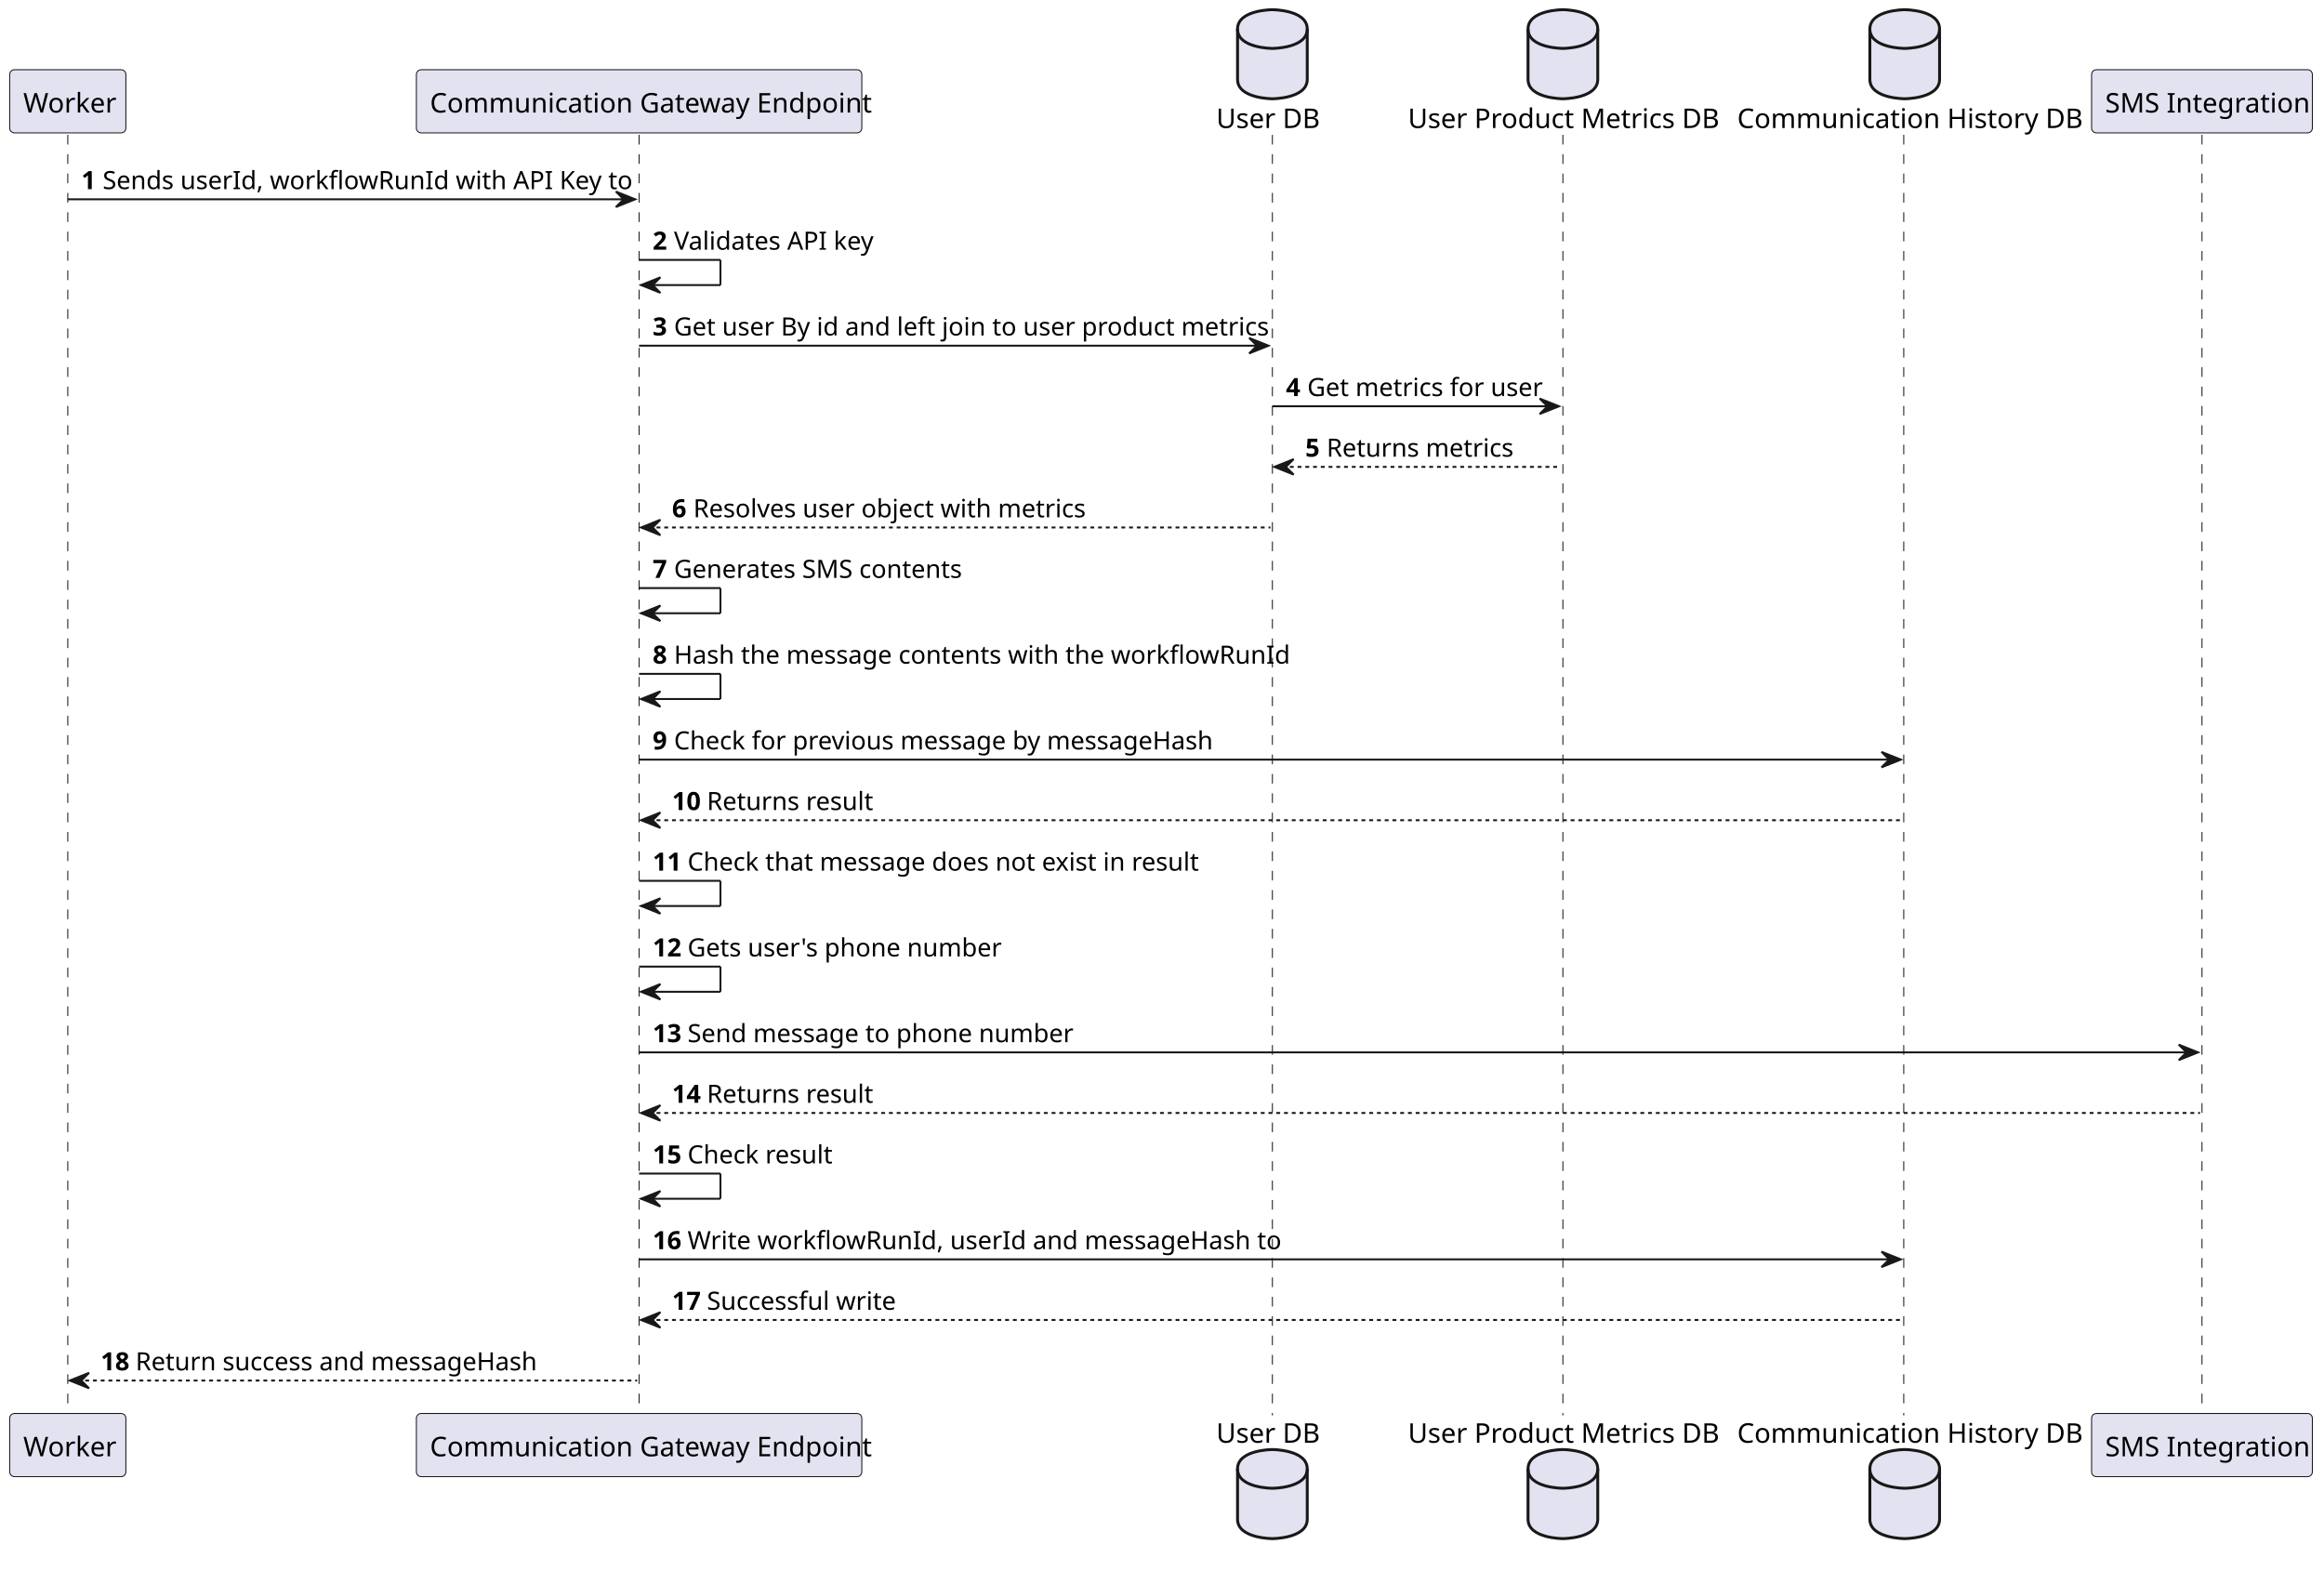
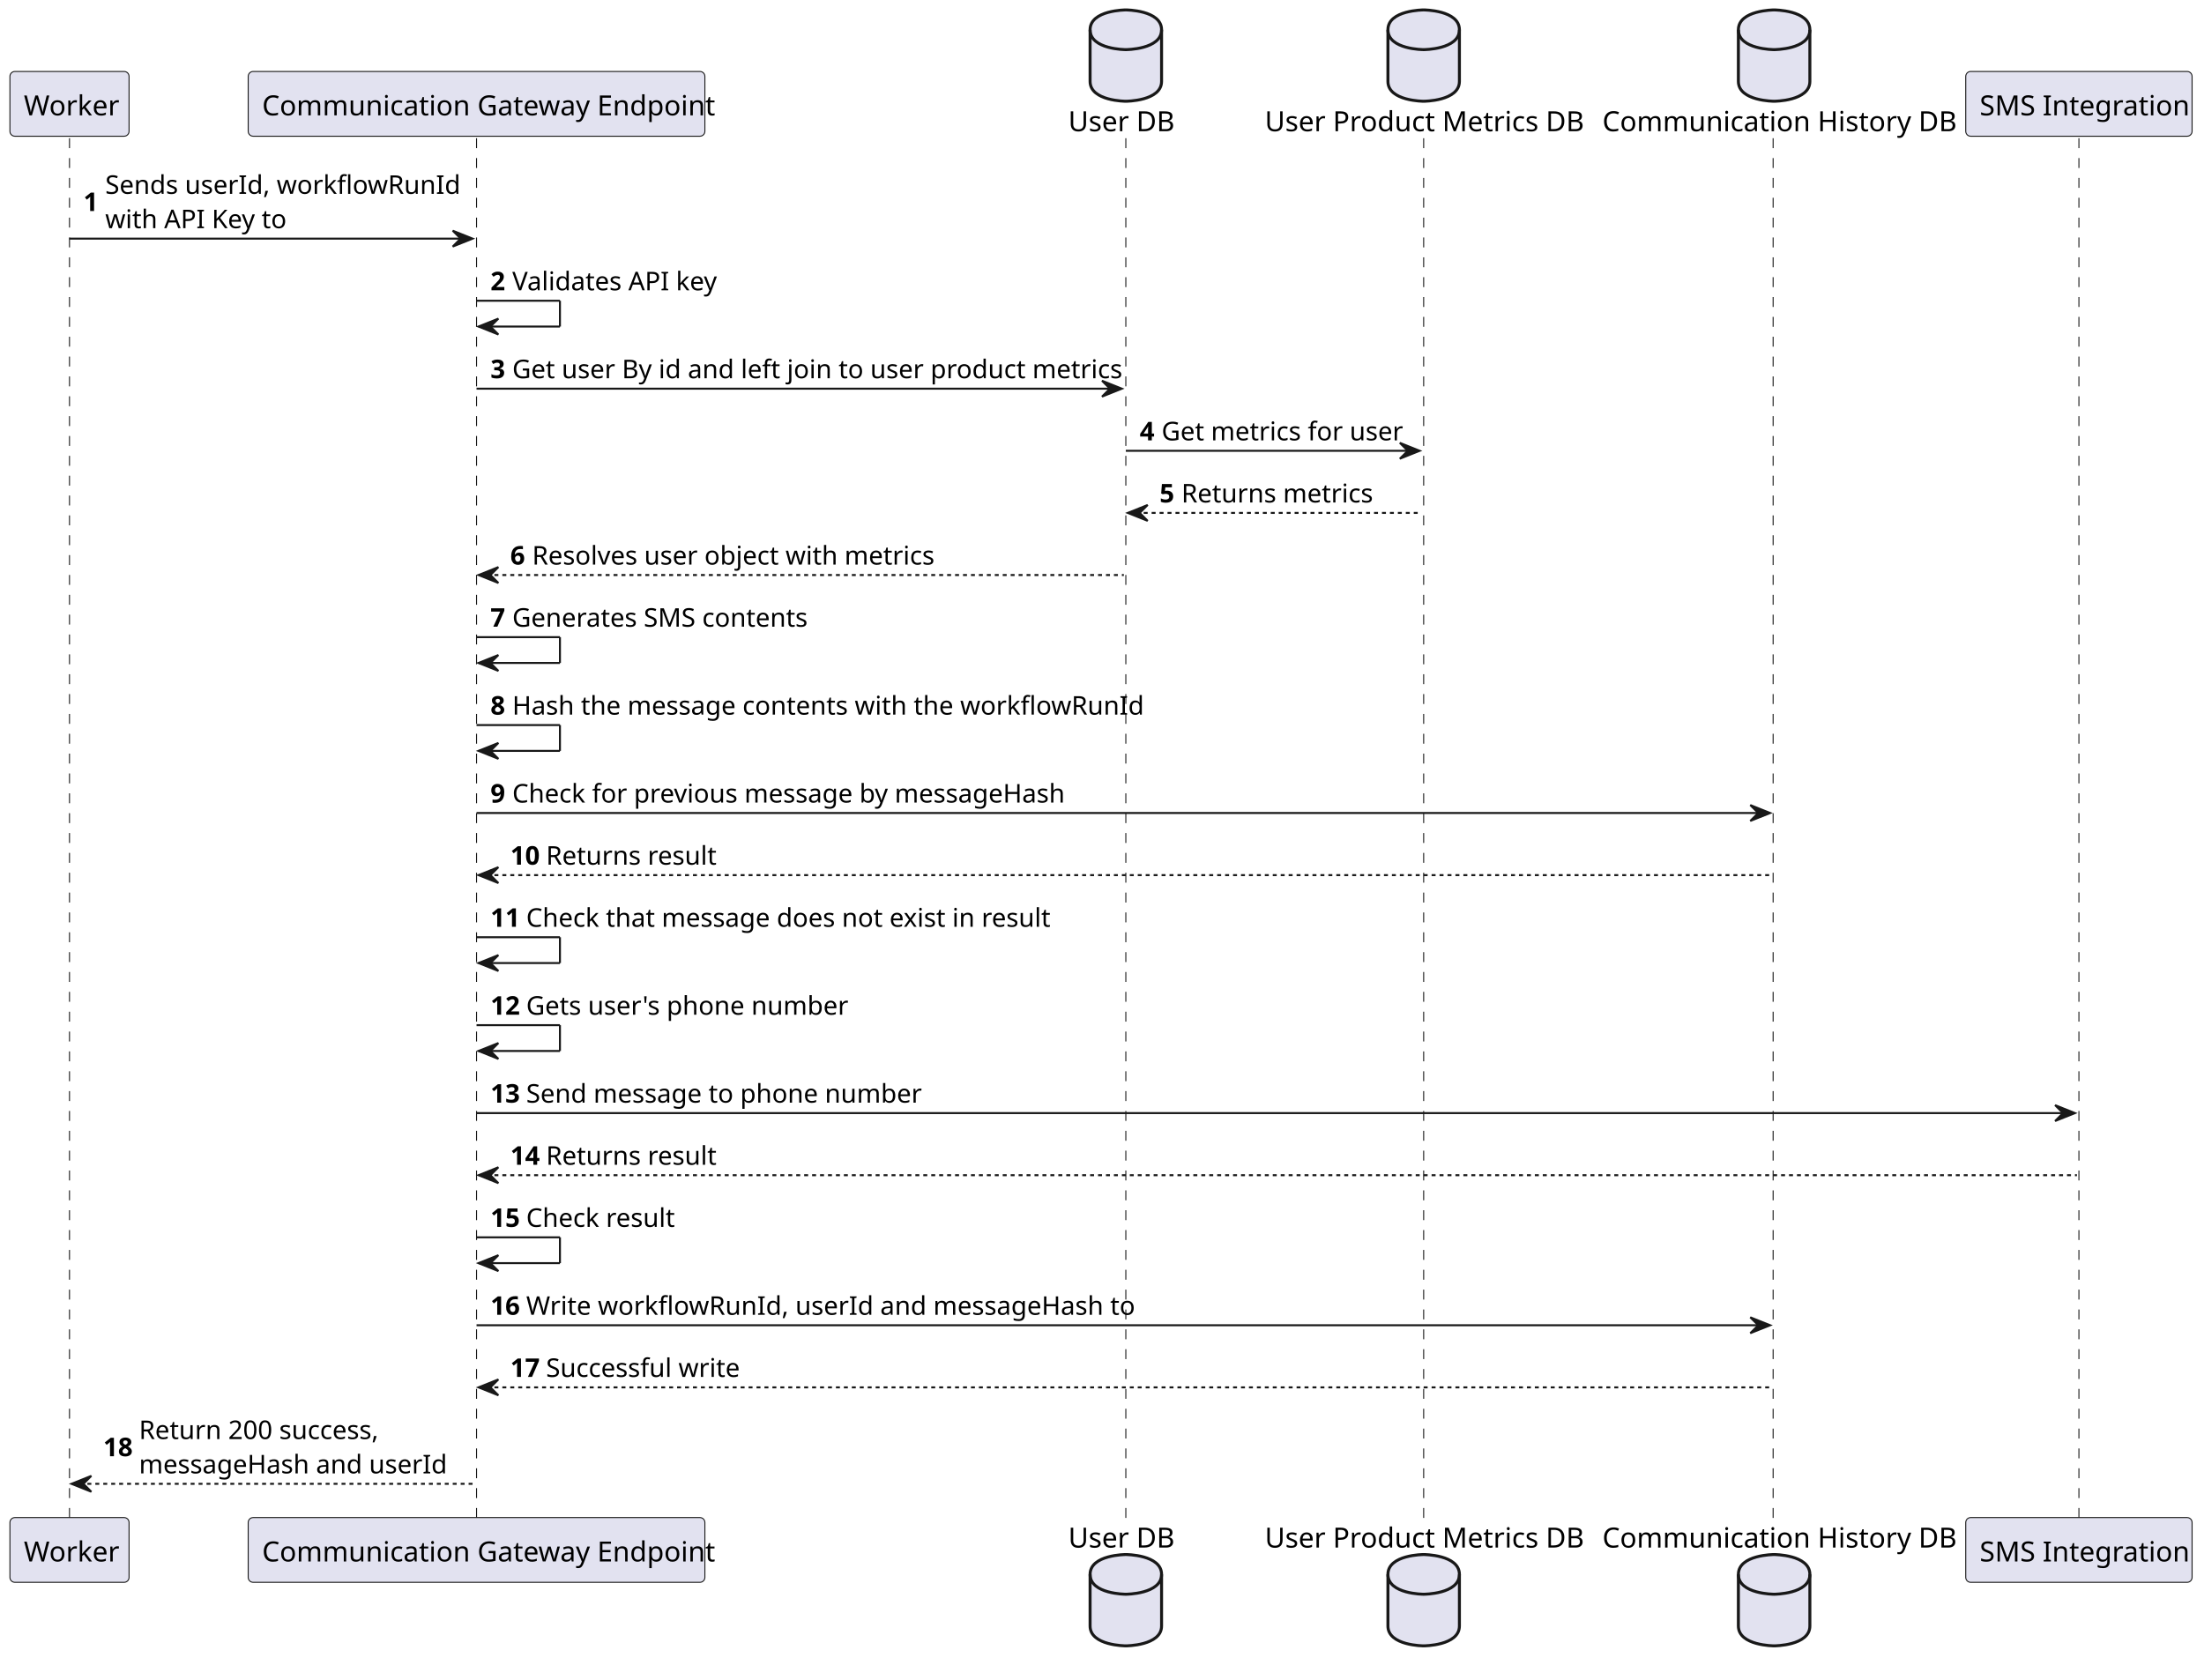
- <svg xmlns="http://www.w3.org/2000/svg" contentStyleType="text/css" height="811px" preserveAspectRatio="none" style="width:1200px;height:811px;background:#FFFFFF;" version="1.1" viewBox="0 0 1200 811" width="1200px" zoomAndPan="magnify">
+ <svg xmlns="http://www.w3.org/2000/svg" contentStyleType="text/css" height="846px" preserveAspectRatio="none" style="width:1110px;height:846px;background:#FFFFFF;" version="1.1" viewBox="0 0 1110 846" width="1110px" zoomAndPan="magnify">
  <defs />
  <g>
-     <line style="stroke:#181818;stroke-width:0.5;stroke-dasharray:5.0,5.0;" x1="35" x2="35" y1="69.621" y2="730.859" />
-     <line style="stroke:#181818;stroke-width:0.5;stroke-dasharray:5.0,5.0;" x1="330" x2="330" y1="69.621" y2="730.859" />
-     <line style="stroke:#181818;stroke-width:0.5;stroke-dasharray:5.0,5.0;" x1="657" x2="657" y1="69.621" y2="730.859" />
-     <line style="stroke:#181818;stroke-width:0.5;stroke-dasharray:5.0,5.0;" x1="807" x2="807" y1="69.621" y2="730.859" />
-     <line style="stroke:#181818;stroke-width:0.5;stroke-dasharray:5.0,5.0;" x1="983" x2="983" y1="69.621" y2="730.859" />
-     <line style="stroke:#181818;stroke-width:0.5;stroke-dasharray:5.0,5.0;" x1="1137" x2="1137" y1="69.621" y2="730.859" />
+     <line style="stroke:#181818;stroke-width:0.5;stroke-dasharray:5.0,5.0;" x1="35" x2="35" y1="69.621" y2="765.441" />
+     <line style="stroke:#181818;stroke-width:0.5;stroke-dasharray:5.0,5.0;" x1="240" x2="240" y1="69.621" y2="765.441" />
+     <line style="stroke:#181818;stroke-width:0.5;stroke-dasharray:5.0,5.0;" x1="567" x2="567" y1="69.621" y2="765.441" />
+     <line style="stroke:#181818;stroke-width:0.5;stroke-dasharray:5.0,5.0;" x1="717" x2="717" y1="69.621" y2="765.441" />
+     <line style="stroke:#181818;stroke-width:0.5;stroke-dasharray:5.0,5.0;" x1="893" x2="893" y1="69.621" y2="765.441" />
+     <line style="stroke:#181818;stroke-width:0.5;stroke-dasharray:5.0,5.0;" x1="1047" x2="1047" y1="69.621" y2="765.441" />
    <rect fill="#E2E2F0" height="32.621" rx="2.5" ry="2.5" style="stroke:#181818;stroke-width:0.5;" width="60" x="5" y="36" />
    <text fill="#000000" font-family="sans-serif" font-size="14" lengthAdjust="spacing" textLength="46" x="12" y="58.107">Worker</text>
-     <rect fill="#E2E2F0" height="32.621" rx="2.5" ry="2.5" style="stroke:#181818;stroke-width:0.5;" width="60" x="5" y="729.859" />
-     <text fill="#000000" font-family="sans-serif" font-size="14" lengthAdjust="spacing" textLength="46" x="12" y="751.967">Worker</text>
-     <rect fill="#E2E2F0" height="32.621" rx="2.5" ry="2.5" style="stroke:#181818;stroke-width:0.5;" width="230" x="215" y="36" />
-     <text fill="#000000" font-family="sans-serif" font-size="14" lengthAdjust="spacing" textLength="216" x="222" y="58.107">Communication Gateway Endpoint</text>
-     <rect fill="#E2E2F0" height="32.621" rx="2.5" ry="2.5" style="stroke:#181818;stroke-width:0.5;" width="230" x="215" y="729.859" />
-     <text fill="#000000" font-family="sans-serif" font-size="14" lengthAdjust="spacing" textLength="216" x="222" y="751.967">Communication Gateway Endpoint</text>
-     <text fill="#000000" font-family="sans-serif" font-size="14" lengthAdjust="spacing" textLength="52" x="628" y="66.107">User DB</text>
-     <path d="M639,15 C639,5 657,5 657,5 C657,5 675,5 675,15 L675,41 C675,51 657,51 657,51 C657,51 639,51 639,41 L639,15 " fill="#E2E2F0" style="stroke:#181818;stroke-width:1.5;" />
-     <path d="M639,15 C639,25 657,25 657,25 C657,25 675,25 675,15 " fill="none" style="stroke:#181818;stroke-width:1.5;" />
-     <text fill="#000000" font-family="sans-serif" font-size="14" lengthAdjust="spacing" textLength="52" x="628" y="744.967">User DB</text>
-     <path d="M639,758.481 C639,748.481 657,748.481 657,748.481 C657,748.481 675,748.481 675,758.481 L675,784.481 C675,794.481 657,794.481 657,794.481 C657,794.481 639,794.481 639,784.481 L639,758.481 " fill="#E2E2F0" style="stroke:#181818;stroke-width:1.5;" />
-     <path d="M639,758.481 C639,768.481 657,768.481 657,768.481 C657,768.481 675,768.481 675,758.481 " fill="none" style="stroke:#181818;stroke-width:1.5;" />
-     <text fill="#000000" font-family="sans-serif" font-size="14" lengthAdjust="spacing" textLength="154" x="727" y="66.107">User Product Metrics DB</text>
-     <path d="M789,15 C789,5 807,5 807,5 C807,5 825,5 825,15 L825,41 C825,51 807,51 807,51 C807,51 789,51 789,41 L789,15 " fill="#E2E2F0" style="stroke:#181818;stroke-width:1.5;" />
-     <path d="M789,15 C789,25 807,25 807,25 C807,25 825,25 825,15 " fill="none" style="stroke:#181818;stroke-width:1.5;" />
-     <text fill="#000000" font-family="sans-serif" font-size="14" lengthAdjust="spacing" textLength="154" x="727" y="744.967">User Product Metrics DB</text>
-     <path d="M789,758.481 C789,748.481 807,748.481 807,748.481 C807,748.481 825,748.481 825,758.481 L825,784.481 C825,794.481 807,794.481 807,794.481 C807,794.481 789,794.481 789,784.481 L789,758.481 " fill="#E2E2F0" style="stroke:#181818;stroke-width:1.5;" />
-     <path d="M789,758.481 C789,768.481 807,768.481 807,768.481 C807,768.481 825,768.481 825,758.481 " fill="none" style="stroke:#181818;stroke-width:1.5;" />
-     <text fill="#000000" font-family="sans-serif" font-size="14" lengthAdjust="spacing" textLength="167" x="897" y="66.107">Communication History DB</text>
-     <path d="M965.5,15 C965.5,5 983.5,5 983.5,5 C983.5,5 1001.5,5 1001.5,15 L1001.5,41 C1001.5,51 983.5,51 983.5,51 C983.5,51 965.5,51 965.5,41 L965.5,15 " fill="#E2E2F0" style="stroke:#181818;stroke-width:1.5;" />
-     <path d="M965.5,15 C965.5,25 983.5,25 983.5,25 C983.5,25 1001.5,25 1001.5,15 " fill="none" style="stroke:#181818;stroke-width:1.5;" />
-     <text fill="#000000" font-family="sans-serif" font-size="14" lengthAdjust="spacing" textLength="167" x="897" y="744.967">Communication History DB</text>
-     <path d="M965.5,758.481 C965.5,748.481 983.5,748.481 983.5,748.481 C983.5,748.481 1001.5,748.481 1001.5,758.481 L1001.5,784.481 C1001.5,794.481 983.5,794.481 983.5,794.481 C983.5,794.481 965.5,794.481 965.5,784.481 L965.5,758.481 " fill="#E2E2F0" style="stroke:#181818;stroke-width:1.5;" />
-     <path d="M965.5,758.481 C965.5,768.481 983.5,768.481 983.5,768.481 C983.5,768.481 1001.5,768.481 1001.5,758.481 " fill="none" style="stroke:#181818;stroke-width:1.5;" />
-     <rect fill="#E2E2F0" height="32.621" rx="2.5" ry="2.5" style="stroke:#181818;stroke-width:0.5;" width="114" x="1080" y="36" />
-     <text fill="#000000" font-family="sans-serif" font-size="14" lengthAdjust="spacing" textLength="100" x="1087" y="58.107">SMS Integration</text>
-     <rect fill="#E2E2F0" height="32.621" rx="2.5" ry="2.5" style="stroke:#181818;stroke-width:0.5;" width="114" x="1080" y="729.859" />
-     <text fill="#000000" font-family="sans-serif" font-size="14" lengthAdjust="spacing" textLength="100" x="1087" y="751.967">SMS Integration</text>
-     <polygon fill="#181818" points="318,98.912,328,102.912,318,106.912,322,102.912" style="stroke:#181818;stroke-width:1.0;" />
-     <line style="stroke:#181818;stroke-width:1.0;" x1="35" x2="324" y1="102.912" y2="102.912" />
-     <text fill="#000000" font-family="sans-serif" font-size="13" font-weight="bold" lengthAdjust="spacing" textLength="7" x="42" y="97.649">1</text>
-     <text fill="#000000" font-family="sans-serif" font-size="13" lengthAdjust="spacing" textLength="260" x="53" y="97.649">Sends userId, workflowRunId with API Key to</text>
-     <line style="stroke:#181818;stroke-width:1.0;" x1="330" x2="372" y1="134.203" y2="134.203" />
-     <line style="stroke:#181818;stroke-width:1.0;" x1="372" x2="372" y1="134.203" y2="147.203" />
-     <line style="stroke:#181818;stroke-width:1.0;" x1="331" x2="372" y1="147.203" y2="147.203" />
-     <polygon fill="#181818" points="341,143.203,331,147.203,341,151.203,337,147.203" style="stroke:#181818;stroke-width:1.0;" />
-     <text fill="#000000" font-family="sans-serif" font-size="13" font-weight="bold" lengthAdjust="spacing" textLength="7" x="337" y="128.94">2</text>
-     <text fill="#000000" font-family="sans-serif" font-size="13" lengthAdjust="spacing" textLength="104" x="348" y="128.94">Validates API key</text>
-     <polygon fill="#181818" points="645,174.494,655,178.494,645,182.494,649,178.494" style="stroke:#181818;stroke-width:1.0;" />
-     <line style="stroke:#181818;stroke-width:1.0;" x1="330" x2="651" y1="178.494" y2="178.494" />
-     <text fill="#000000" font-family="sans-serif" font-size="13" font-weight="bold" lengthAdjust="spacing" textLength="7" x="337" y="173.231">3</text>
-     <text fill="#000000" font-family="sans-serif" font-size="13" lengthAdjust="spacing" textLength="292" x="348" y="173.231">Get user By id and left join to user product metrics</text>
-     <polygon fill="#181818" points="795,205.785,805,209.785,795,213.785,799,209.785" style="stroke:#181818;stroke-width:1.0;" />
-     <line style="stroke:#181818;stroke-width:1.0;" x1="657" x2="801" y1="209.785" y2="209.785" />
-     <text fill="#000000" font-family="sans-serif" font-size="13" font-weight="bold" lengthAdjust="spacing" textLength="7" x="664" y="204.523">4</text>
-     <text fill="#000000" font-family="sans-serif" font-size="13" lengthAdjust="spacing" textLength="115" x="675" y="204.523">Get metrics for user</text>
-     <polygon fill="#181818" points="668,237.076,658,241.076,668,245.076,664,241.076" style="stroke:#181818;stroke-width:1.0;" />
-     <line style="stroke:#181818;stroke-width:1.0;stroke-dasharray:2.0,2.0;" x1="662" x2="806" y1="241.076" y2="241.076" />
-     <text fill="#000000" font-family="sans-serif" font-size="13" font-weight="bold" lengthAdjust="spacing" textLength="7" x="674" y="235.814">5</text>
-     <text fill="#000000" font-family="sans-serif" font-size="13" lengthAdjust="spacing" textLength="92" x="685" y="235.814">Returns metrics</text>
-     <polygon fill="#181818" points="341,268.367,331,272.367,341,276.367,337,272.367" style="stroke:#181818;stroke-width:1.0;" />
-     <line style="stroke:#181818;stroke-width:1.0;stroke-dasharray:2.0,2.0;" x1="335" x2="656" y1="272.367" y2="272.367" />
-     <text fill="#000000" font-family="sans-serif" font-size="13" font-weight="bold" lengthAdjust="spacing" textLength="7" x="347" y="267.104">6</text>
-     <text fill="#000000" font-family="sans-serif" font-size="13" lengthAdjust="spacing" textLength="194" x="358" y="267.104">Resolves user object with metrics</text>
-     <line style="stroke:#181818;stroke-width:1.0;" x1="330" x2="372" y1="303.658" y2="303.658" />
-     <line style="stroke:#181818;stroke-width:1.0;" x1="372" x2="372" y1="303.658" y2="316.658" />
-     <line style="stroke:#181818;stroke-width:1.0;" x1="331" x2="372" y1="316.658" y2="316.658" />
-     <polygon fill="#181818" points="341,312.658,331,316.658,341,320.658,337,316.658" style="stroke:#181818;stroke-width:1.0;" />
-     <text fill="#000000" font-family="sans-serif" font-size="13" font-weight="bold" lengthAdjust="spacing" textLength="7" x="337" y="298.396">7</text>
-     <text fill="#000000" font-family="sans-serif" font-size="13" lengthAdjust="spacing" textLength="147" x="348" y="298.396">Generates SMS contents</text>
-     <line style="stroke:#181818;stroke-width:1.0;" x1="330" x2="372" y1="347.949" y2="347.949" />
-     <line style="stroke:#181818;stroke-width:1.0;" x1="372" x2="372" y1="347.949" y2="360.949" />
-     <line style="stroke:#181818;stroke-width:1.0;" x1="331" x2="372" y1="360.949" y2="360.949" />
-     <polygon fill="#181818" points="341,356.949,331,360.949,341,364.949,337,360.949" style="stroke:#181818;stroke-width:1.0;" />
-     <text fill="#000000" font-family="sans-serif" font-size="13" font-weight="bold" lengthAdjust="spacing" textLength="7" x="337" y="342.687">8</text>
-     <text fill="#000000" font-family="sans-serif" font-size="13" lengthAdjust="spacing" textLength="298" x="348" y="342.687">Hash the message contents with the workflowRunId</text>
-     <polygon fill="#181818" points="971.5,388.24,981.5,392.24,971.5,396.24,975.5,392.24" style="stroke:#181818;stroke-width:1.0;" />
-     <line style="stroke:#181818;stroke-width:1.0;" x1="330" x2="977.5" y1="392.24" y2="392.24" />
-     <text fill="#000000" font-family="sans-serif" font-size="13" font-weight="bold" lengthAdjust="spacing" textLength="7" x="337" y="386.978">9</text>
-     <text fill="#000000" font-family="sans-serif" font-size="13" lengthAdjust="spacing" textLength="268" x="348" y="386.978">Check for previous message by messageHash</text>
-     <polygon fill="#181818" points="341,419.531,331,423.531,341,427.531,337,423.531" style="stroke:#181818;stroke-width:1.0;" />
-     <line style="stroke:#181818;stroke-width:1.0;stroke-dasharray:2.0,2.0;" x1="335" x2="982.5" y1="423.531" y2="423.531" />
-     <text fill="#000000" font-family="sans-serif" font-size="13" font-weight="bold" lengthAdjust="spacing" textLength="14" x="347" y="418.269">10</text>
-     <text fill="#000000" font-family="sans-serif" font-size="13" lengthAdjust="spacing" textLength="81" x="365" y="418.269">Returns result</text>
-     <line style="stroke:#181818;stroke-width:1.0;" x1="330" x2="372" y1="454.822" y2="454.822" />
-     <line style="stroke:#181818;stroke-width:1.0;" x1="372" x2="372" y1="454.822" y2="467.822" />
-     <line style="stroke:#181818;stroke-width:1.0;" x1="331" x2="372" y1="467.822" y2="467.822" />
-     <polygon fill="#181818" points="341,463.822,331,467.822,341,471.822,337,467.822" style="stroke:#181818;stroke-width:1.0;" />
-     <text fill="#000000" font-family="sans-serif" font-size="13" font-weight="bold" lengthAdjust="spacing" textLength="14" x="337" y="449.56">11</text>
-     <text fill="#000000" font-family="sans-serif" font-size="13" lengthAdjust="spacing" textLength="256" x="355" y="449.56">Check that message does not exist in result</text>
-     <line style="stroke:#181818;stroke-width:1.0;" x1="330" x2="372" y1="499.113" y2="499.113" />
-     <line style="stroke:#181818;stroke-width:1.0;" x1="372" x2="372" y1="499.113" y2="512.113" />
-     <line style="stroke:#181818;stroke-width:1.0;" x1="331" x2="372" y1="512.113" y2="512.113" />
-     <polygon fill="#181818" points="341,508.113,331,512.113,341,516.113,337,512.113" style="stroke:#181818;stroke-width:1.0;" />
-     <text fill="#000000" font-family="sans-serif" font-size="13" font-weight="bold" lengthAdjust="spacing" textLength="14" x="337" y="493.851">12</text>
-     <text fill="#000000" font-family="sans-serif" font-size="13" lengthAdjust="spacing" textLength="152" x="355" y="493.851">Gets user's phone number</text>
-     <polygon fill="#181818" points="1125,539.404,1135,543.404,1125,547.404,1129,543.404" style="stroke:#181818;stroke-width:1.0;" />
-     <line style="stroke:#181818;stroke-width:1.0;" x1="330" x2="1131" y1="543.404" y2="543.404" />
-     <text fill="#000000" font-family="sans-serif" font-size="13" font-weight="bold" lengthAdjust="spacing" textLength="14" x="337" y="538.142">13</text>
-     <text fill="#000000" font-family="sans-serif" font-size="13" lengthAdjust="spacing" textLength="188" x="355" y="538.142">Send message to phone number</text>
-     <polygon fill="#181818" points="341,570.695,331,574.695,341,578.695,337,574.695" style="stroke:#181818;stroke-width:1.0;" />
-     <line style="stroke:#181818;stroke-width:1.0;stroke-dasharray:2.0,2.0;" x1="335" x2="1136" y1="574.695" y2="574.695" />
-     <text fill="#000000" font-family="sans-serif" font-size="13" font-weight="bold" lengthAdjust="spacing" textLength="14" x="347" y="569.433">14</text>
-     <text fill="#000000" font-family="sans-serif" font-size="13" lengthAdjust="spacing" textLength="81" x="365" y="569.433">Returns result</text>
-     <line style="stroke:#181818;stroke-width:1.0;" x1="330" x2="372" y1="605.986" y2="605.986" />
-     <line style="stroke:#181818;stroke-width:1.0;" x1="372" x2="372" y1="605.986" y2="618.986" />
-     <line style="stroke:#181818;stroke-width:1.0;" x1="331" x2="372" y1="618.986" y2="618.986" />
-     <polygon fill="#181818" points="341,614.986,331,618.986,341,622.986,337,618.986" style="stroke:#181818;stroke-width:1.0;" />
-     <text fill="#000000" font-family="sans-serif" font-size="13" font-weight="bold" lengthAdjust="spacing" textLength="14" x="337" y="600.724">15</text>
-     <text fill="#000000" font-family="sans-serif" font-size="13" lengthAdjust="spacing" textLength="73" x="355" y="600.724">Check result</text>
-     <polygon fill="#181818" points="971.5,646.277,981.5,650.277,971.5,654.277,975.5,650.277" style="stroke:#181818;stroke-width:1.0;" />
-     <line style="stroke:#181818;stroke-width:1.0;" x1="330" x2="977.5" y1="650.277" y2="650.277" />
-     <text fill="#000000" font-family="sans-serif" font-size="13" font-weight="bold" lengthAdjust="spacing" textLength="14" x="337" y="645.015">16</text>
-     <text fill="#000000" font-family="sans-serif" font-size="13" lengthAdjust="spacing" textLength="287" x="355" y="645.015">Write workflowRunId, userId and messageHash to</text>
-     <polygon fill="#181818" points="341,677.568,331,681.568,341,685.568,337,681.568" style="stroke:#181818;stroke-width:1.0;" />
-     <line style="stroke:#181818;stroke-width:1.0;stroke-dasharray:2.0,2.0;" x1="335" x2="982.5" y1="681.568" y2="681.568" />
-     <text fill="#000000" font-family="sans-serif" font-size="13" font-weight="bold" lengthAdjust="spacing" textLength="14" x="347" y="676.306">17</text>
-     <text fill="#000000" font-family="sans-serif" font-size="13" lengthAdjust="spacing" textLength="95" x="365" y="676.306">Successful write</text>
-     <polygon fill="#181818" points="46,708.859,36,712.859,46,716.859,42,712.859" style="stroke:#181818;stroke-width:1.0;" />
-     <line style="stroke:#181818;stroke-width:1.0;stroke-dasharray:2.0,2.0;" x1="40" x2="329" y1="712.859" y2="712.859" />
-     <text fill="#000000" font-family="sans-serif" font-size="13" font-weight="bold" lengthAdjust="spacing" textLength="14" x="52" y="707.597">18</text>
-     <text fill="#000000" font-family="sans-serif" font-size="13" lengthAdjust="spacing" textLength="203" x="70" y="707.597">Return success and messageHash</text>
+     <rect fill="#E2E2F0" height="32.621" rx="2.5" ry="2.5" style="stroke:#181818;stroke-width:0.5;" width="60" x="5" y="764.441" />
+     <text fill="#000000" font-family="sans-serif" font-size="14" lengthAdjust="spacing" textLength="46" x="12" y="786.549">Worker</text>
+     <rect fill="#E2E2F0" height="32.621" rx="2.5" ry="2.5" style="stroke:#181818;stroke-width:0.5;" width="230" x="125" y="36" />
+     <text fill="#000000" font-family="sans-serif" font-size="14" lengthAdjust="spacing" textLength="216" x="132" y="58.107">Communication Gateway Endpoint</text>
+     <rect fill="#E2E2F0" height="32.621" rx="2.5" ry="2.5" style="stroke:#181818;stroke-width:0.5;" width="230" x="125" y="764.441" />
+     <text fill="#000000" font-family="sans-serif" font-size="14" lengthAdjust="spacing" textLength="216" x="132" y="786.549">Communication Gateway Endpoint</text>
+     <text fill="#000000" font-family="sans-serif" font-size="14" lengthAdjust="spacing" textLength="52" x="538" y="66.107">User DB</text>
+     <path d="M549,15 C549,5 567,5 567,5 C567,5 585,5 585,15 L585,41 C585,51 567,51 567,51 C567,51 549,51 549,41 L549,15 " fill="#E2E2F0" style="stroke:#181818;stroke-width:1.5;" />
+     <path d="M549,15 C549,25 567,25 567,25 C567,25 585,25 585,15 " fill="none" style="stroke:#181818;stroke-width:1.5;" />
+     <text fill="#000000" font-family="sans-serif" font-size="14" lengthAdjust="spacing" textLength="52" x="538" y="779.549">User DB</text>
+     <path d="M549,793.062 C549,783.062 567,783.062 567,783.062 C567,783.062 585,783.062 585,793.062 L585,819.062 C585,829.062 567,829.062 567,829.062 C567,829.062 549,829.062 549,819.062 L549,793.062 " fill="#E2E2F0" style="stroke:#181818;stroke-width:1.5;" />
+     <path d="M549,793.062 C549,803.062 567,803.062 567,803.062 C567,803.062 585,803.062 585,793.062 " fill="none" style="stroke:#181818;stroke-width:1.5;" />
+     <text fill="#000000" font-family="sans-serif" font-size="14" lengthAdjust="spacing" textLength="154" x="637" y="66.107">User Product Metrics DB</text>
+     <path d="M699,15 C699,5 717,5 717,5 C717,5 735,5 735,15 L735,41 C735,51 717,51 717,51 C717,51 699,51 699,41 L699,15 " fill="#E2E2F0" style="stroke:#181818;stroke-width:1.5;" />
+     <path d="M699,15 C699,25 717,25 717,25 C717,25 735,25 735,15 " fill="none" style="stroke:#181818;stroke-width:1.5;" />
+     <text fill="#000000" font-family="sans-serif" font-size="14" lengthAdjust="spacing" textLength="154" x="637" y="779.549">User Product Metrics DB</text>
+     <path d="M699,793.062 C699,783.062 717,783.062 717,783.062 C717,783.062 735,783.062 735,793.062 L735,819.062 C735,829.062 717,829.062 717,829.062 C717,829.062 699,829.062 699,819.062 L699,793.062 " fill="#E2E2F0" style="stroke:#181818;stroke-width:1.5;" />
+     <path d="M699,793.062 C699,803.062 717,803.062 717,803.062 C717,803.062 735,803.062 735,793.062 " fill="none" style="stroke:#181818;stroke-width:1.5;" />
+     <text fill="#000000" font-family="sans-serif" font-size="14" lengthAdjust="spacing" textLength="167" x="807" y="66.107">Communication History DB</text>
+     <path d="M875.5,15 C875.5,5 893.5,5 893.5,5 C893.5,5 911.5,5 911.5,15 L911.5,41 C911.5,51 893.5,51 893.5,51 C893.5,51 875.5,51 875.5,41 L875.5,15 " fill="#E2E2F0" style="stroke:#181818;stroke-width:1.5;" />
+     <path d="M875.5,15 C875.5,25 893.5,25 893.5,25 C893.5,25 911.5,25 911.5,15 " fill="none" style="stroke:#181818;stroke-width:1.5;" />
+     <text fill="#000000" font-family="sans-serif" font-size="14" lengthAdjust="spacing" textLength="167" x="807" y="779.549">Communication History DB</text>
+     <path d="M875.5,793.062 C875.5,783.062 893.5,783.062 893.5,783.062 C893.5,783.062 911.5,783.062 911.5,793.062 L911.5,819.062 C911.5,829.062 893.5,829.062 893.5,829.062 C893.5,829.062 875.5,829.062 875.5,819.062 L875.5,793.062 " fill="#E2E2F0" style="stroke:#181818;stroke-width:1.5;" />
+     <path d="M875.5,793.062 C875.5,803.062 893.5,803.062 893.5,803.062 C893.5,803.062 911.5,803.062 911.5,793.062 " fill="none" style="stroke:#181818;stroke-width:1.5;" />
+     <rect fill="#E2E2F0" height="32.621" rx="2.5" ry="2.5" style="stroke:#181818;stroke-width:0.5;" width="114" x="990" y="36" />
+     <text fill="#000000" font-family="sans-serif" font-size="14" lengthAdjust="spacing" textLength="100" x="997" y="58.107">SMS Integration</text>
+     <rect fill="#E2E2F0" height="32.621" rx="2.5" ry="2.5" style="stroke:#181818;stroke-width:0.5;" width="114" x="990" y="764.441" />
+     <text fill="#000000" font-family="sans-serif" font-size="14" lengthAdjust="spacing" textLength="100" x="997" y="786.549">SMS Integration</text>
+     <polygon fill="#181818" points="228,116.203,238,120.203,228,124.203,232,120.203" style="stroke:#181818;stroke-width:1.0;" />
+     <line style="stroke:#181818;stroke-width:1.0;" x1="35" x2="234" y1="120.203" y2="120.203" />
+     <text fill="#000000" font-family="sans-serif" font-size="13" font-weight="bold" lengthAdjust="spacing" textLength="7" x="42" y="106.295">1</text>
+     <text fill="#000000" font-family="sans-serif" font-size="13" lengthAdjust="spacing" textLength="166" x="53" y="97.649">Sends userId, workflowRunId</text>
+     <text fill="#000000" font-family="sans-serif" font-size="13" lengthAdjust="spacing" textLength="90" x="53" y="114.94">with API Key to</text>
+     <line style="stroke:#181818;stroke-width:1.0;" x1="240" x2="282" y1="151.494" y2="151.494" />
+     <line style="stroke:#181818;stroke-width:1.0;" x1="282" x2="282" y1="151.494" y2="164.494" />
+     <line style="stroke:#181818;stroke-width:1.0;" x1="241" x2="282" y1="164.494" y2="164.494" />
+     <polygon fill="#181818" points="251,160.494,241,164.494,251,168.494,247,164.494" style="stroke:#181818;stroke-width:1.0;" />
+     <text fill="#000000" font-family="sans-serif" font-size="13" font-weight="bold" lengthAdjust="spacing" textLength="7" x="247" y="146.231">2</text>
+     <text fill="#000000" font-family="sans-serif" font-size="13" lengthAdjust="spacing" textLength="104" x="258" y="146.231">Validates API key</text>
+     <polygon fill="#181818" points="555,191.785,565,195.785,555,199.785,559,195.785" style="stroke:#181818;stroke-width:1.0;" />
+     <line style="stroke:#181818;stroke-width:1.0;" x1="240" x2="561" y1="195.785" y2="195.785" />
+     <text fill="#000000" font-family="sans-serif" font-size="13" font-weight="bold" lengthAdjust="spacing" textLength="7" x="247" y="190.523">3</text>
+     <text fill="#000000" font-family="sans-serif" font-size="13" lengthAdjust="spacing" textLength="292" x="258" y="190.523">Get user By id and left join to user product metrics</text>
+     <polygon fill="#181818" points="705,223.076,715,227.076,705,231.076,709,227.076" style="stroke:#181818;stroke-width:1.0;" />
+     <line style="stroke:#181818;stroke-width:1.0;" x1="567" x2="711" y1="227.076" y2="227.076" />
+     <text fill="#000000" font-family="sans-serif" font-size="13" font-weight="bold" lengthAdjust="spacing" textLength="7" x="574" y="221.814">4</text>
+     <text fill="#000000" font-family="sans-serif" font-size="13" lengthAdjust="spacing" textLength="115" x="585" y="221.814">Get metrics for user</text>
+     <polygon fill="#181818" points="578,254.367,568,258.367,578,262.367,574,258.367" style="stroke:#181818;stroke-width:1.0;" />
+     <line style="stroke:#181818;stroke-width:1.0;stroke-dasharray:2.0,2.0;" x1="572" x2="716" y1="258.367" y2="258.367" />
+     <text fill="#000000" font-family="sans-serif" font-size="13" font-weight="bold" lengthAdjust="spacing" textLength="7" x="584" y="253.105">5</text>
+     <text fill="#000000" font-family="sans-serif" font-size="13" lengthAdjust="spacing" textLength="92" x="595" y="253.105">Returns metrics</text>
+     <polygon fill="#181818" points="251,285.658,241,289.658,251,293.658,247,289.658" style="stroke:#181818;stroke-width:1.0;" />
+     <line style="stroke:#181818;stroke-width:1.0;stroke-dasharray:2.0,2.0;" x1="245" x2="566" y1="289.658" y2="289.658" />
+     <text fill="#000000" font-family="sans-serif" font-size="13" font-weight="bold" lengthAdjust="spacing" textLength="7" x="257" y="284.396">6</text>
+     <text fill="#000000" font-family="sans-serif" font-size="13" lengthAdjust="spacing" textLength="194" x="268" y="284.396">Resolves user object with metrics</text>
+     <line style="stroke:#181818;stroke-width:1.0;" x1="240" x2="282" y1="320.949" y2="320.949" />
+     <line style="stroke:#181818;stroke-width:1.0;" x1="282" x2="282" y1="320.949" y2="333.949" />
+     <line style="stroke:#181818;stroke-width:1.0;" x1="241" x2="282" y1="333.949" y2="333.949" />
+     <polygon fill="#181818" points="251,329.949,241,333.949,251,337.949,247,333.949" style="stroke:#181818;stroke-width:1.0;" />
+     <text fill="#000000" font-family="sans-serif" font-size="13" font-weight="bold" lengthAdjust="spacing" textLength="7" x="247" y="315.687">7</text>
+     <text fill="#000000" font-family="sans-serif" font-size="13" lengthAdjust="spacing" textLength="147" x="258" y="315.687">Generates SMS contents</text>
+     <line style="stroke:#181818;stroke-width:1.0;" x1="240" x2="282" y1="365.24" y2="365.24" />
+     <line style="stroke:#181818;stroke-width:1.0;" x1="282" x2="282" y1="365.24" y2="378.24" />
+     <line style="stroke:#181818;stroke-width:1.0;" x1="241" x2="282" y1="378.24" y2="378.24" />
+     <polygon fill="#181818" points="251,374.24,241,378.24,251,382.24,247,378.24" style="stroke:#181818;stroke-width:1.0;" />
+     <text fill="#000000" font-family="sans-serif" font-size="13" font-weight="bold" lengthAdjust="spacing" textLength="7" x="247" y="359.978">8</text>
+     <text fill="#000000" font-family="sans-serif" font-size="13" lengthAdjust="spacing" textLength="298" x="258" y="359.978">Hash the message contents with the workflowRunId</text>
+     <polygon fill="#181818" points="881.5,405.531,891.5,409.531,881.5,413.531,885.5,409.531" style="stroke:#181818;stroke-width:1.0;" />
+     <line style="stroke:#181818;stroke-width:1.0;" x1="240" x2="887.5" y1="409.531" y2="409.531" />
+     <text fill="#000000" font-family="sans-serif" font-size="13" font-weight="bold" lengthAdjust="spacing" textLength="7" x="247" y="404.269">9</text>
+     <text fill="#000000" font-family="sans-serif" font-size="13" lengthAdjust="spacing" textLength="268" x="258" y="404.269">Check for previous message by messageHash</text>
+     <polygon fill="#181818" points="251,436.822,241,440.822,251,444.822,247,440.822" style="stroke:#181818;stroke-width:1.0;" />
+     <line style="stroke:#181818;stroke-width:1.0;stroke-dasharray:2.0,2.0;" x1="245" x2="892.5" y1="440.822" y2="440.822" />
+     <text fill="#000000" font-family="sans-serif" font-size="13" font-weight="bold" lengthAdjust="spacing" textLength="14" x="257" y="435.56">10</text>
+     <text fill="#000000" font-family="sans-serif" font-size="13" lengthAdjust="spacing" textLength="81" x="275" y="435.56">Returns result</text>
+     <line style="stroke:#181818;stroke-width:1.0;" x1="240" x2="282" y1="472.113" y2="472.113" />
+     <line style="stroke:#181818;stroke-width:1.0;" x1="282" x2="282" y1="472.113" y2="485.113" />
+     <line style="stroke:#181818;stroke-width:1.0;" x1="241" x2="282" y1="485.113" y2="485.113" />
+     <polygon fill="#181818" points="251,481.113,241,485.113,251,489.113,247,485.113" style="stroke:#181818;stroke-width:1.0;" />
+     <text fill="#000000" font-family="sans-serif" font-size="13" font-weight="bold" lengthAdjust="spacing" textLength="14" x="247" y="466.851">11</text>
+     <text fill="#000000" font-family="sans-serif" font-size="13" lengthAdjust="spacing" textLength="256" x="265" y="466.851">Check that message does not exist in result</text>
+     <line style="stroke:#181818;stroke-width:1.0;" x1="240" x2="282" y1="516.404" y2="516.404" />
+     <line style="stroke:#181818;stroke-width:1.0;" x1="282" x2="282" y1="516.404" y2="529.404" />
+     <line style="stroke:#181818;stroke-width:1.0;" x1="241" x2="282" y1="529.404" y2="529.404" />
+     <polygon fill="#181818" points="251,525.404,241,529.404,251,533.404,247,529.404" style="stroke:#181818;stroke-width:1.0;" />
+     <text fill="#000000" font-family="sans-serif" font-size="13" font-weight="bold" lengthAdjust="spacing" textLength="14" x="247" y="511.142">12</text>
+     <text fill="#000000" font-family="sans-serif" font-size="13" lengthAdjust="spacing" textLength="152" x="265" y="511.142">Gets user's phone number</text>
+     <polygon fill="#181818" points="1035,556.695,1045,560.695,1035,564.695,1039,560.695" style="stroke:#181818;stroke-width:1.0;" />
+     <line style="stroke:#181818;stroke-width:1.0;" x1="240" x2="1041" y1="560.695" y2="560.695" />
+     <text fill="#000000" font-family="sans-serif" font-size="13" font-weight="bold" lengthAdjust="spacing" textLength="14" x="247" y="555.433">13</text>
+     <text fill="#000000" font-family="sans-serif" font-size="13" lengthAdjust="spacing" textLength="188" x="265" y="555.433">Send message to phone number</text>
+     <polygon fill="#181818" points="251,587.986,241,591.986,251,595.986,247,591.986" style="stroke:#181818;stroke-width:1.0;" />
+     <line style="stroke:#181818;stroke-width:1.0;stroke-dasharray:2.0,2.0;" x1="245" x2="1046" y1="591.986" y2="591.986" />
+     <text fill="#000000" font-family="sans-serif" font-size="13" font-weight="bold" lengthAdjust="spacing" textLength="14" x="257" y="586.724">14</text>
+     <text fill="#000000" font-family="sans-serif" font-size="13" lengthAdjust="spacing" textLength="81" x="275" y="586.724">Returns result</text>
+     <line style="stroke:#181818;stroke-width:1.0;" x1="240" x2="282" y1="623.277" y2="623.277" />
+     <line style="stroke:#181818;stroke-width:1.0;" x1="282" x2="282" y1="623.277" y2="636.277" />
+     <line style="stroke:#181818;stroke-width:1.0;" x1="241" x2="282" y1="636.277" y2="636.277" />
+     <polygon fill="#181818" points="251,632.277,241,636.277,251,640.277,247,636.277" style="stroke:#181818;stroke-width:1.0;" />
+     <text fill="#000000" font-family="sans-serif" font-size="13" font-weight="bold" lengthAdjust="spacing" textLength="14" x="247" y="618.015">15</text>
+     <text fill="#000000" font-family="sans-serif" font-size="13" lengthAdjust="spacing" textLength="73" x="265" y="618.015">Check result</text>
+     <polygon fill="#181818" points="881.5,663.568,891.5,667.568,881.5,671.568,885.5,667.568" style="stroke:#181818;stroke-width:1.0;" />
+     <line style="stroke:#181818;stroke-width:1.0;" x1="240" x2="887.5" y1="667.568" y2="667.568" />
+     <text fill="#000000" font-family="sans-serif" font-size="13" font-weight="bold" lengthAdjust="spacing" textLength="14" x="247" y="662.306">16</text>
+     <text fill="#000000" font-family="sans-serif" font-size="13" lengthAdjust="spacing" textLength="287" x="265" y="662.306">Write workflowRunId, userId and messageHash to</text>
+     <polygon fill="#181818" points="251,694.859,241,698.859,251,702.859,247,698.859" style="stroke:#181818;stroke-width:1.0;" />
+     <line style="stroke:#181818;stroke-width:1.0;stroke-dasharray:2.0,2.0;" x1="245" x2="892.5" y1="698.859" y2="698.859" />
+     <text fill="#000000" font-family="sans-serif" font-size="13" font-weight="bold" lengthAdjust="spacing" textLength="14" x="257" y="693.597">17</text>
+     <text fill="#000000" font-family="sans-serif" font-size="13" lengthAdjust="spacing" textLength="95" x="275" y="693.597">Successful write</text>
+     <polygon fill="#181818" points="46,743.441,36,747.441,46,751.441,42,747.441" style="stroke:#181818;stroke-width:1.0;" />
+     <line style="stroke:#181818;stroke-width:1.0;stroke-dasharray:2.0,2.0;" x1="40" x2="239" y1="747.441" y2="747.441" />
+     <text fill="#000000" font-family="sans-serif" font-size="13" font-weight="bold" lengthAdjust="spacing" textLength="14" x="52" y="733.533">18</text>
+     <text fill="#000000" font-family="sans-serif" font-size="13" lengthAdjust="spacing" textLength="120" x="70" y="724.888">Return 200 success,</text>
+     <text fill="#000000" font-family="sans-serif" font-size="13" lengthAdjust="spacing" textLength="147" x="70" y="742.179">messageHash and userId</text>
  </g>
</svg>
